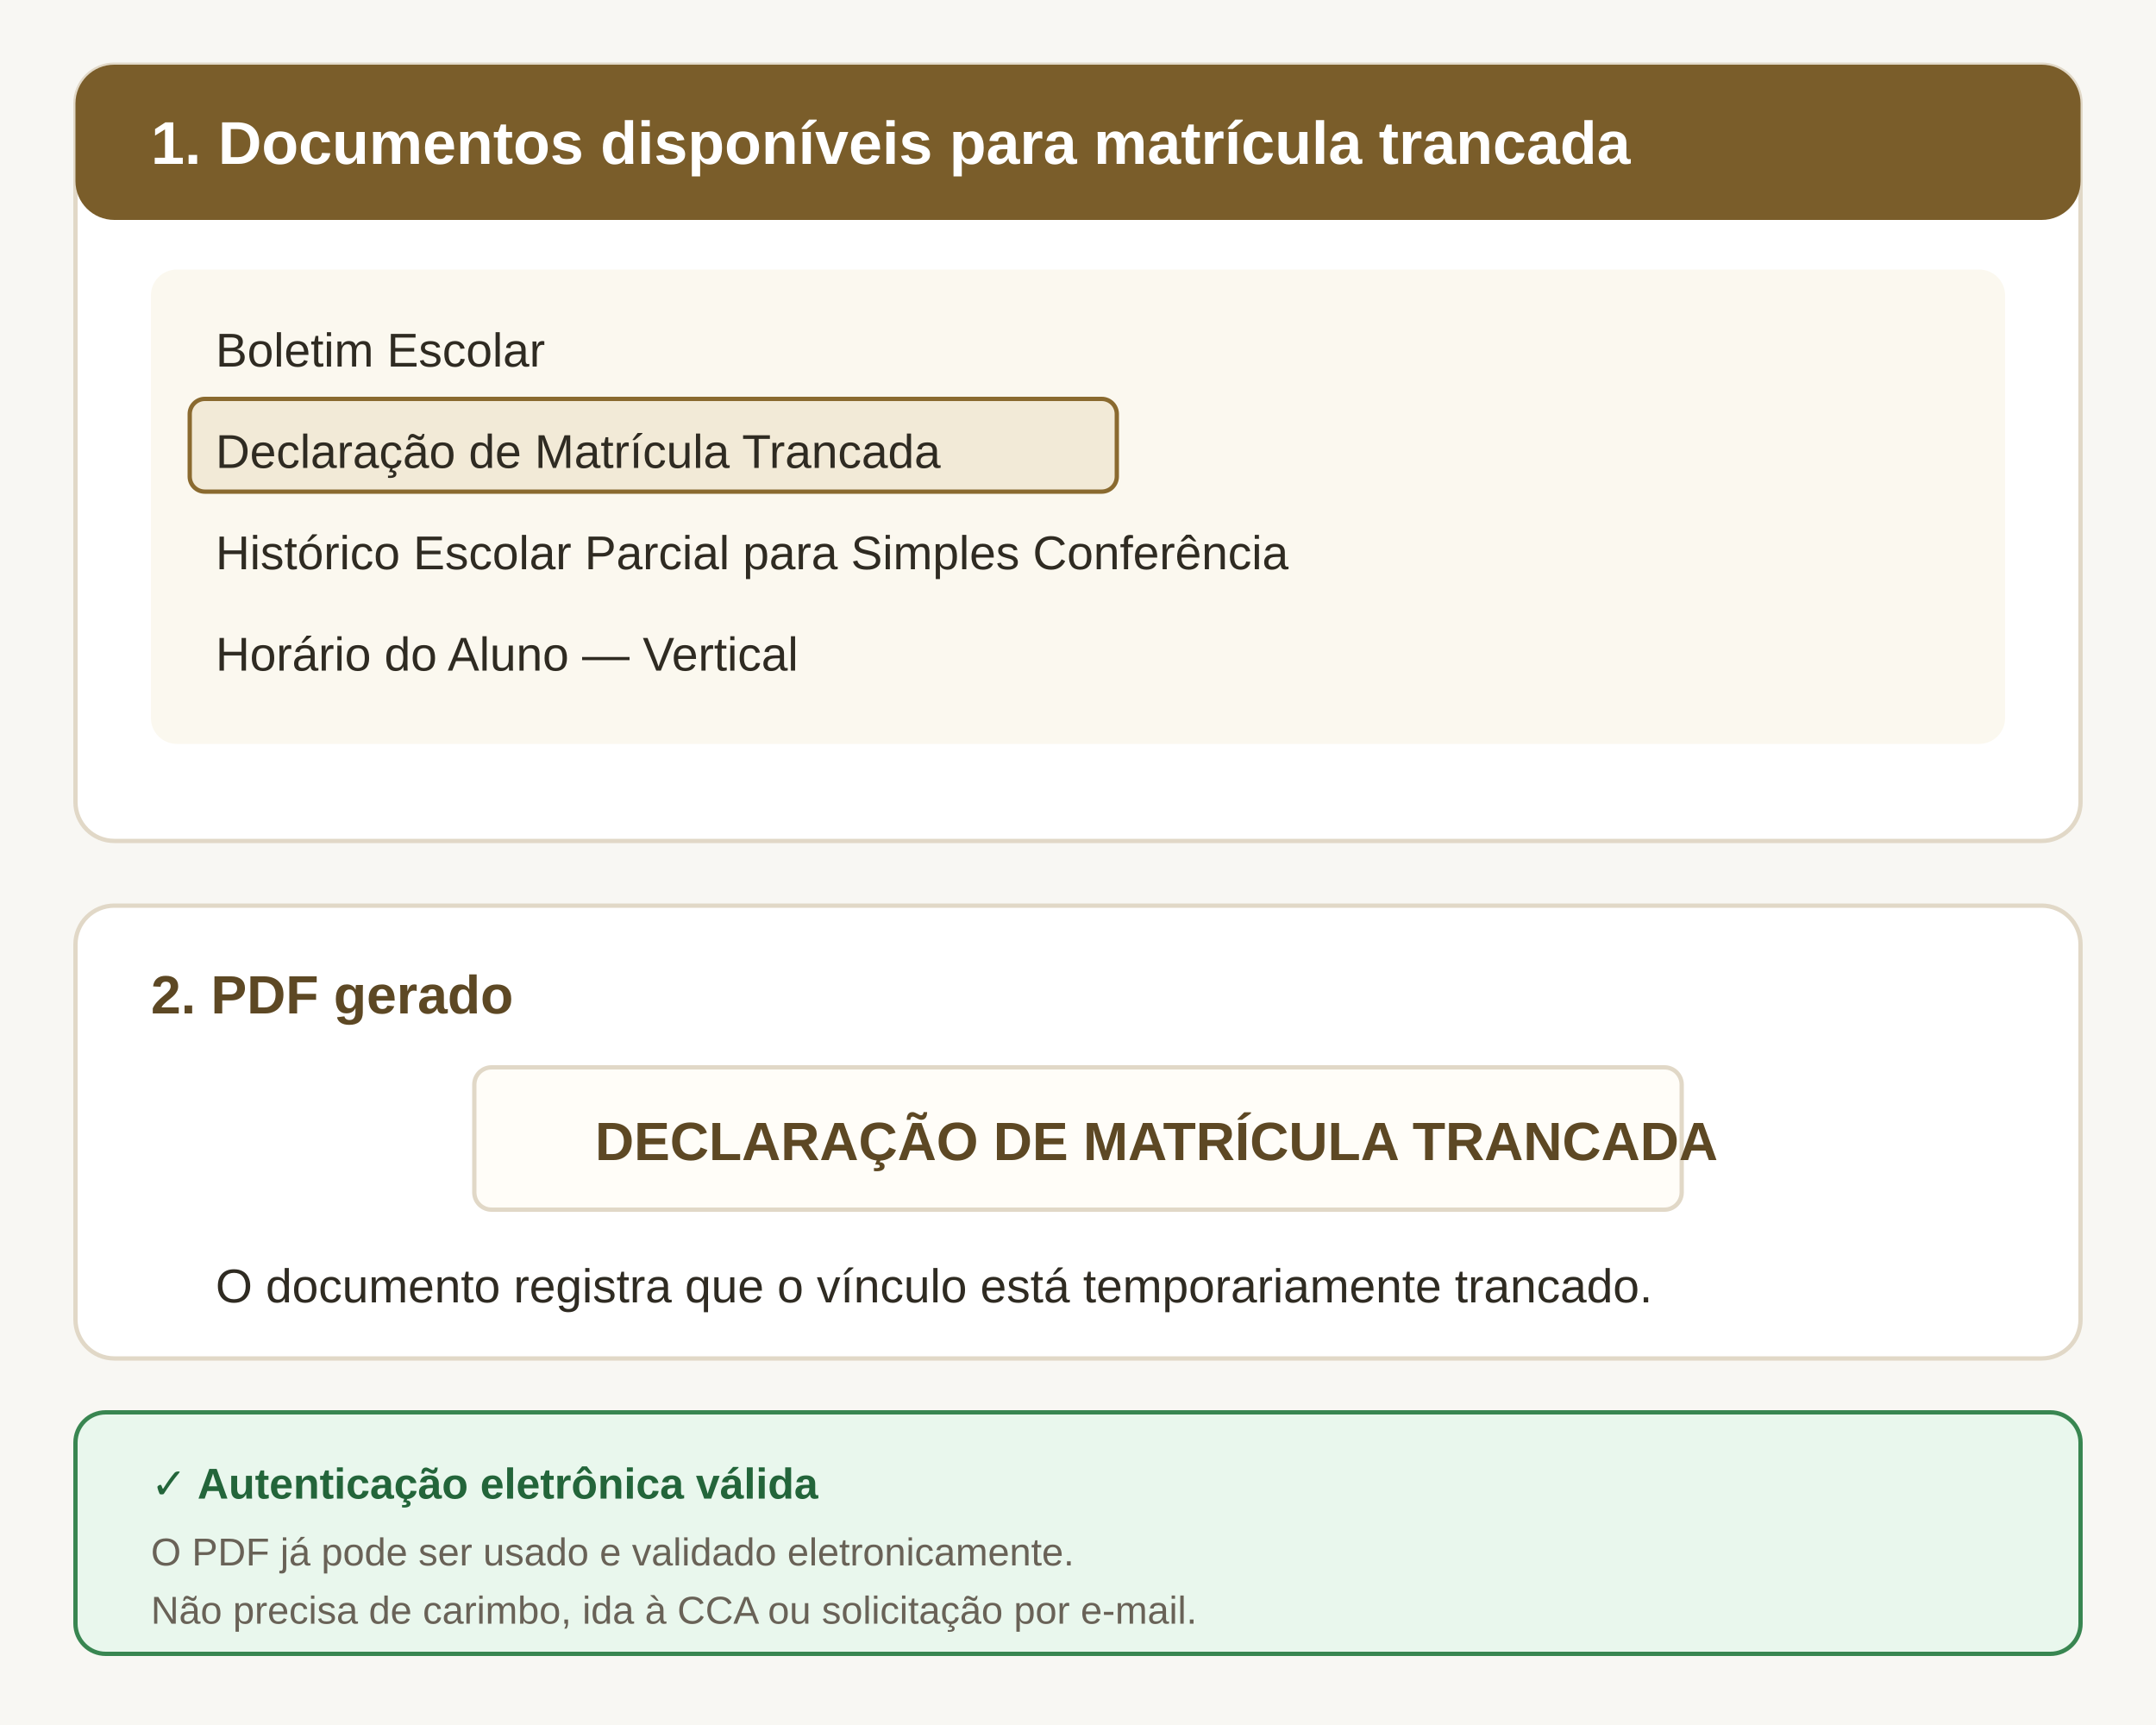
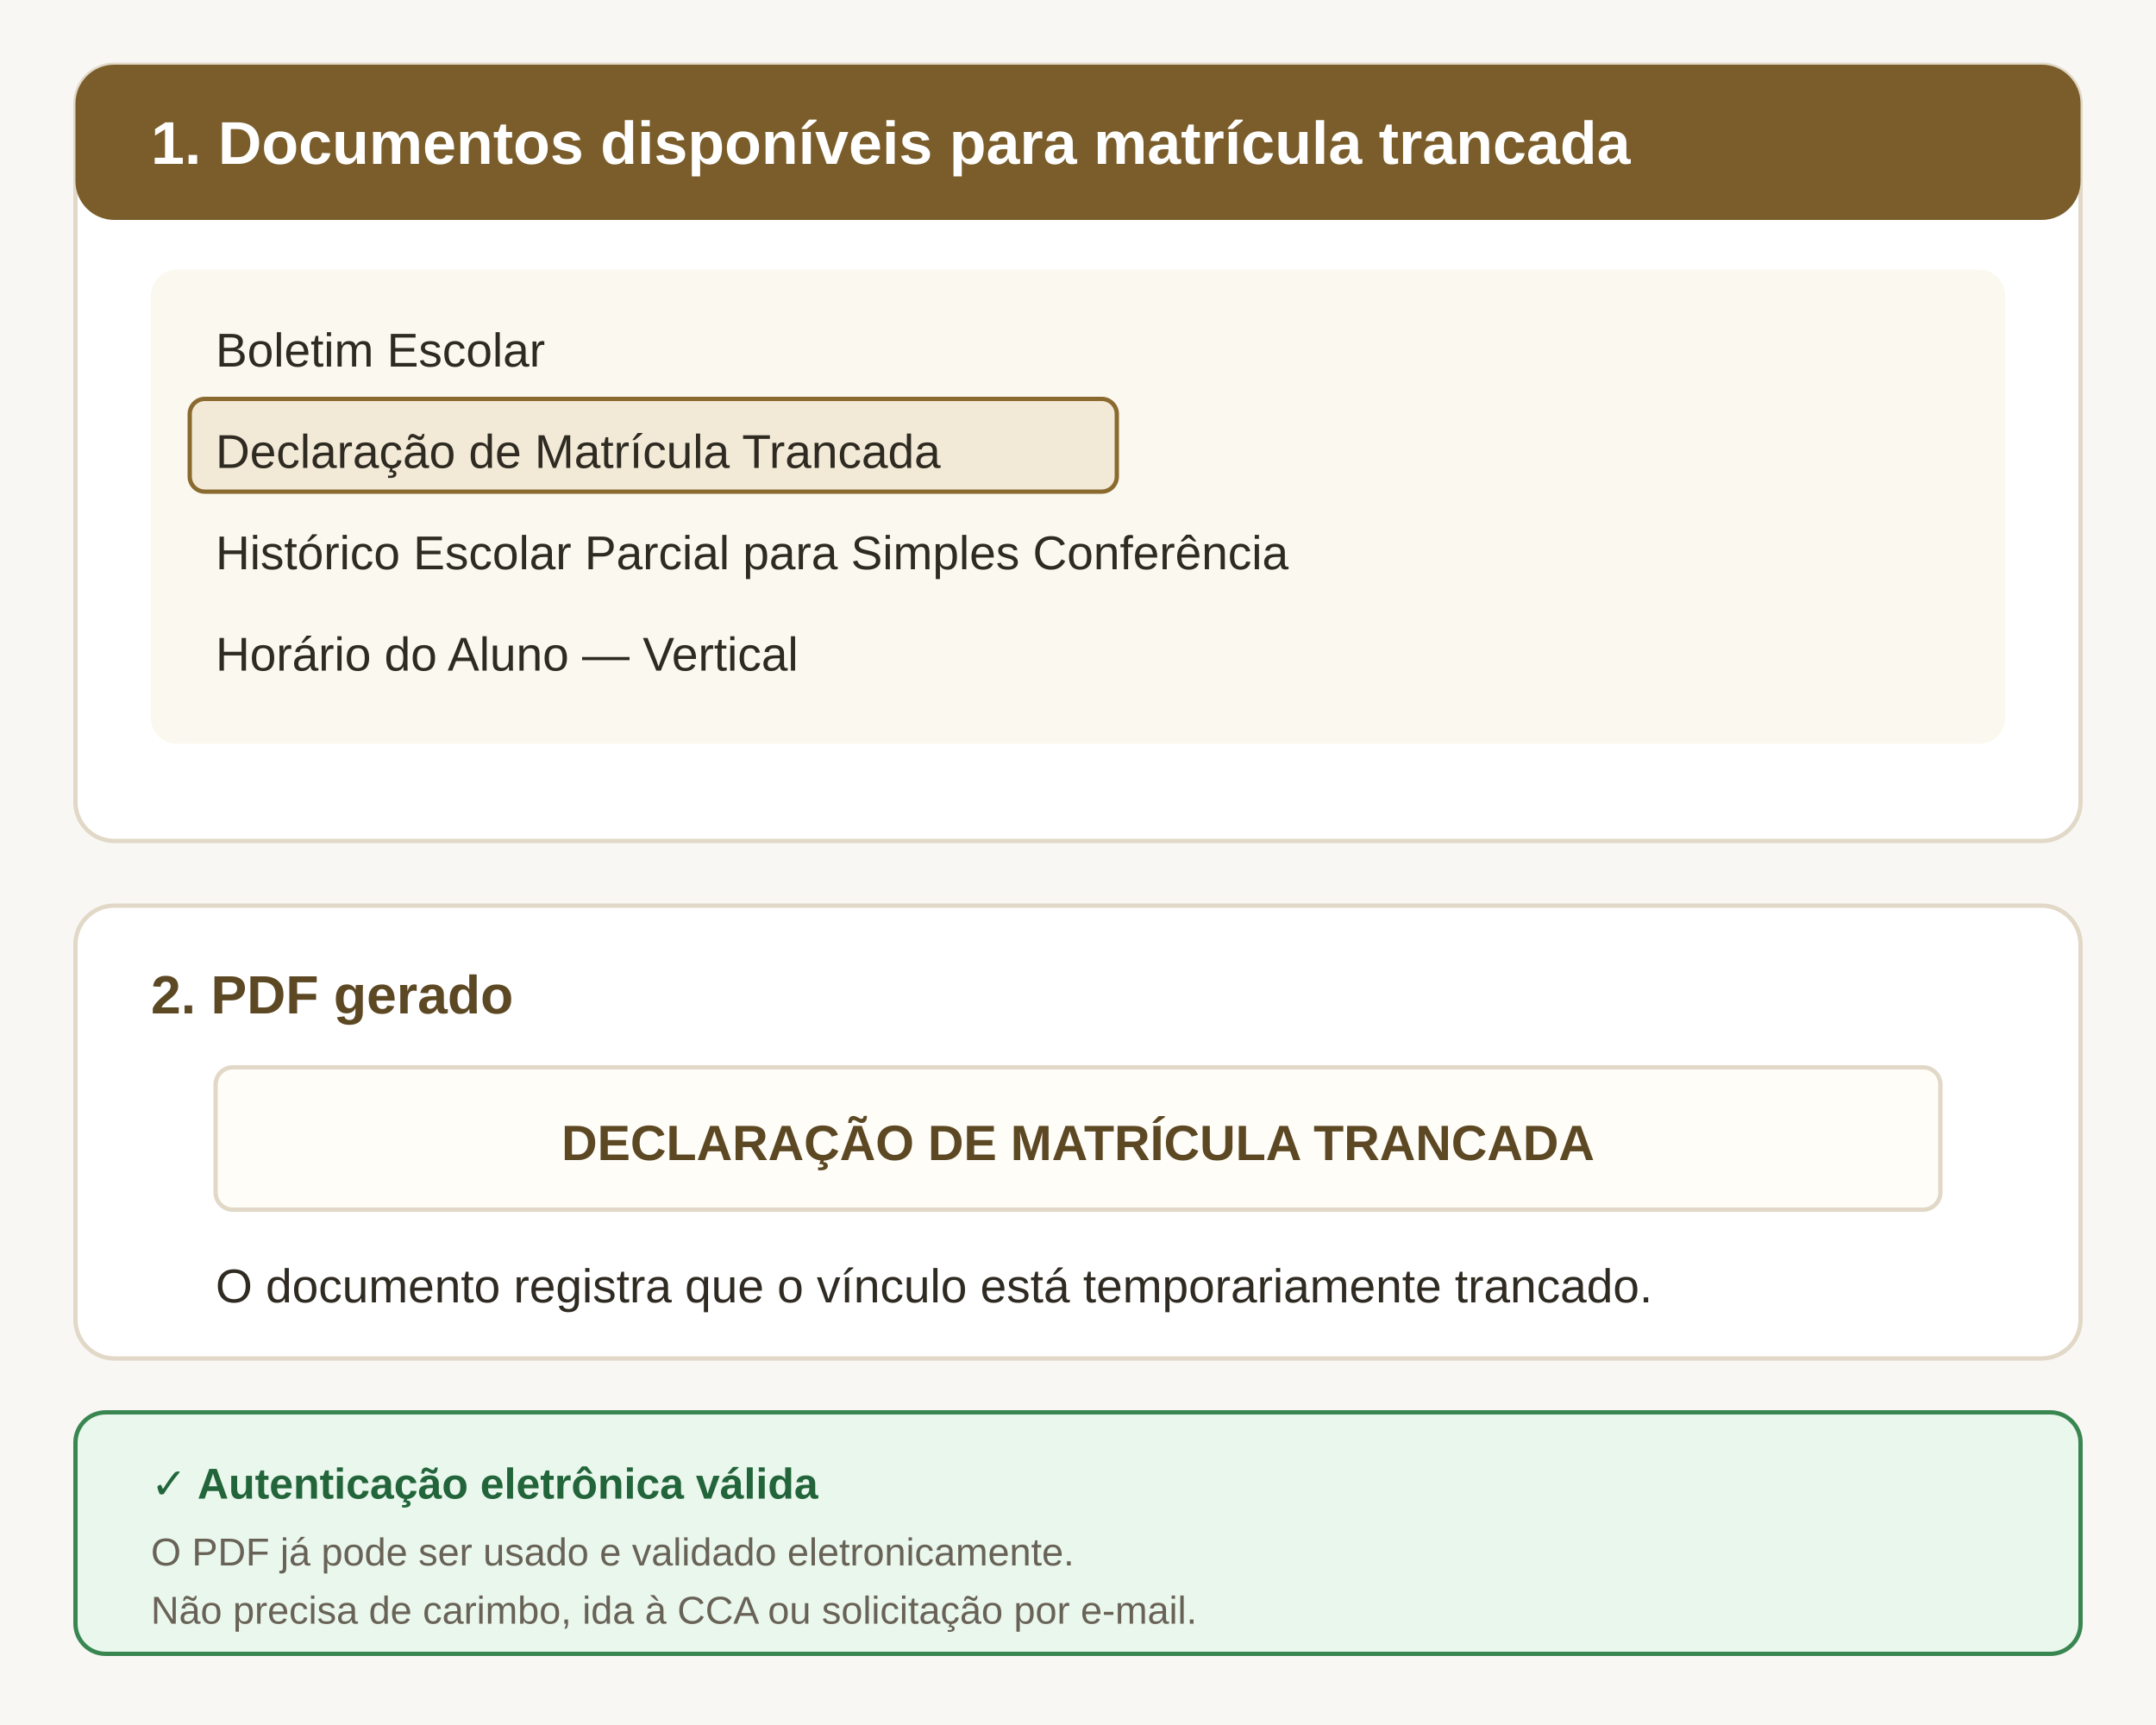
<svg xmlns="http://www.w3.org/2000/svg" width="1000" height="800" viewBox="0 0 1000 800" role="img" aria-labelledby="t d">
  <style>
- .bg{fill:#f8f7f3}.card{fill:#fff;stroke:#e1d8c7;stroke-width:2}.head{fill:#7a5d2a}.soft{fill:#fbf8ef}.selected{fill:#f2ead7;stroke:#8a6a2f;stroke-width:2}.titlebox{fill:#fffdf8;stroke:#e1d8c7;stroke-width:2}.green{fill:#e9f7ed;stroke:#398651;stroke-width:2}.h{font:700 28px Arial,sans-serif;fill:#fff}.t{font:700 25px Arial,sans-serif;fill:#5d4824}.b{font:22px Arial,sans-serif;fill:#2f2b22}.s{font:18px Arial,sans-serif;fill:#696257}.ok{font:700 20px Arial,sans-serif;fill:#23653a}
+ .bg{fill:#f8f7f3}.card{fill:#fff;stroke:#e1d8c7;stroke-width:2}.head{fill:#7a5d2a}.soft{fill:#fbf8ef}.selected{fill:#f2ead7;stroke:#8a6a2f;stroke-width:2}.titlebox{fill:#fffdf8;stroke:#e1d8c7;stroke-width:2}.green{fill:#e9f7ed;stroke:#398651;stroke-width:2}.h{font:700 28px Arial,sans-serif;fill:#fff}.t{font:700 25px Arial,sans-serif;fill:#5d4824}.docname{font:700 23px Arial,sans-serif;fill:#5d4824;text-anchor:middle}.b{font:22px Arial,sans-serif;fill:#2f2b22}.s{font:18px Arial,sans-serif;fill:#696257}.ok{font:700 20px Arial,sans-serif;fill:#23653a}
</style>
  <rect class="bg" width="1000" height="800" />
  <rect class="card" x="35" y="30" width="930" height="360" rx="18" />
  <rect class="head" x="35" y="30" width="930" height="72" rx="18" />
  <text class="h" x="70" y="76">1. Documentos disponíveis para matrícula trancada</text>
  <rect class="soft" x="70" y="125" width="860" height="220" rx="12" />
  <text class="b" x="100" y="170">Boletim Escolar</text>
  <rect class="selected" x="88" y="185" width="430" height="43" rx="7" />
  <text class="b" x="100" y="217">Declaração de Matrícula Trancada</text>
  <text class="b" x="100" y="264">Histórico Escolar Parcial para Simples Conferência</text>
  <text class="b" x="100" y="311">Horário do Aluno — Vertical</text>
  <rect class="card" x="35" y="420" width="930" height="210" rx="18" />
  <text class="t" x="70" y="470">2. PDF gerado</text>
-   <rect class="titlebox" x="220" y="495" width="560" height="66" rx="8" />
-   <text class="t" x="276" y="538">DECLARAÇÃO DE MATRÍCULA TRANCADA</text>
+   <rect class="titlebox" x="100" y="495" width="800" height="66" rx="8" />
+   <text class="docname" x="500" y="538">DECLARAÇÃO DE MATRÍCULA TRANCADA</text>
  <text class="b" x="100" y="604">O documento registra que o vínculo está temporariamente trancado.</text>
  <rect class="green" x="35" y="655" width="930" height="112" rx="14" />
  <text class="ok" x="70" y="695">✓ Autenticação eletrônica válida</text>
  <text class="s" x="70" y="726">O PDF já pode ser usado e validado eletronicamente.</text>
  <text class="s" x="70" y="753">Não precisa de carimbo, ida à CCA ou solicitação por e-mail.</text>
</svg>
